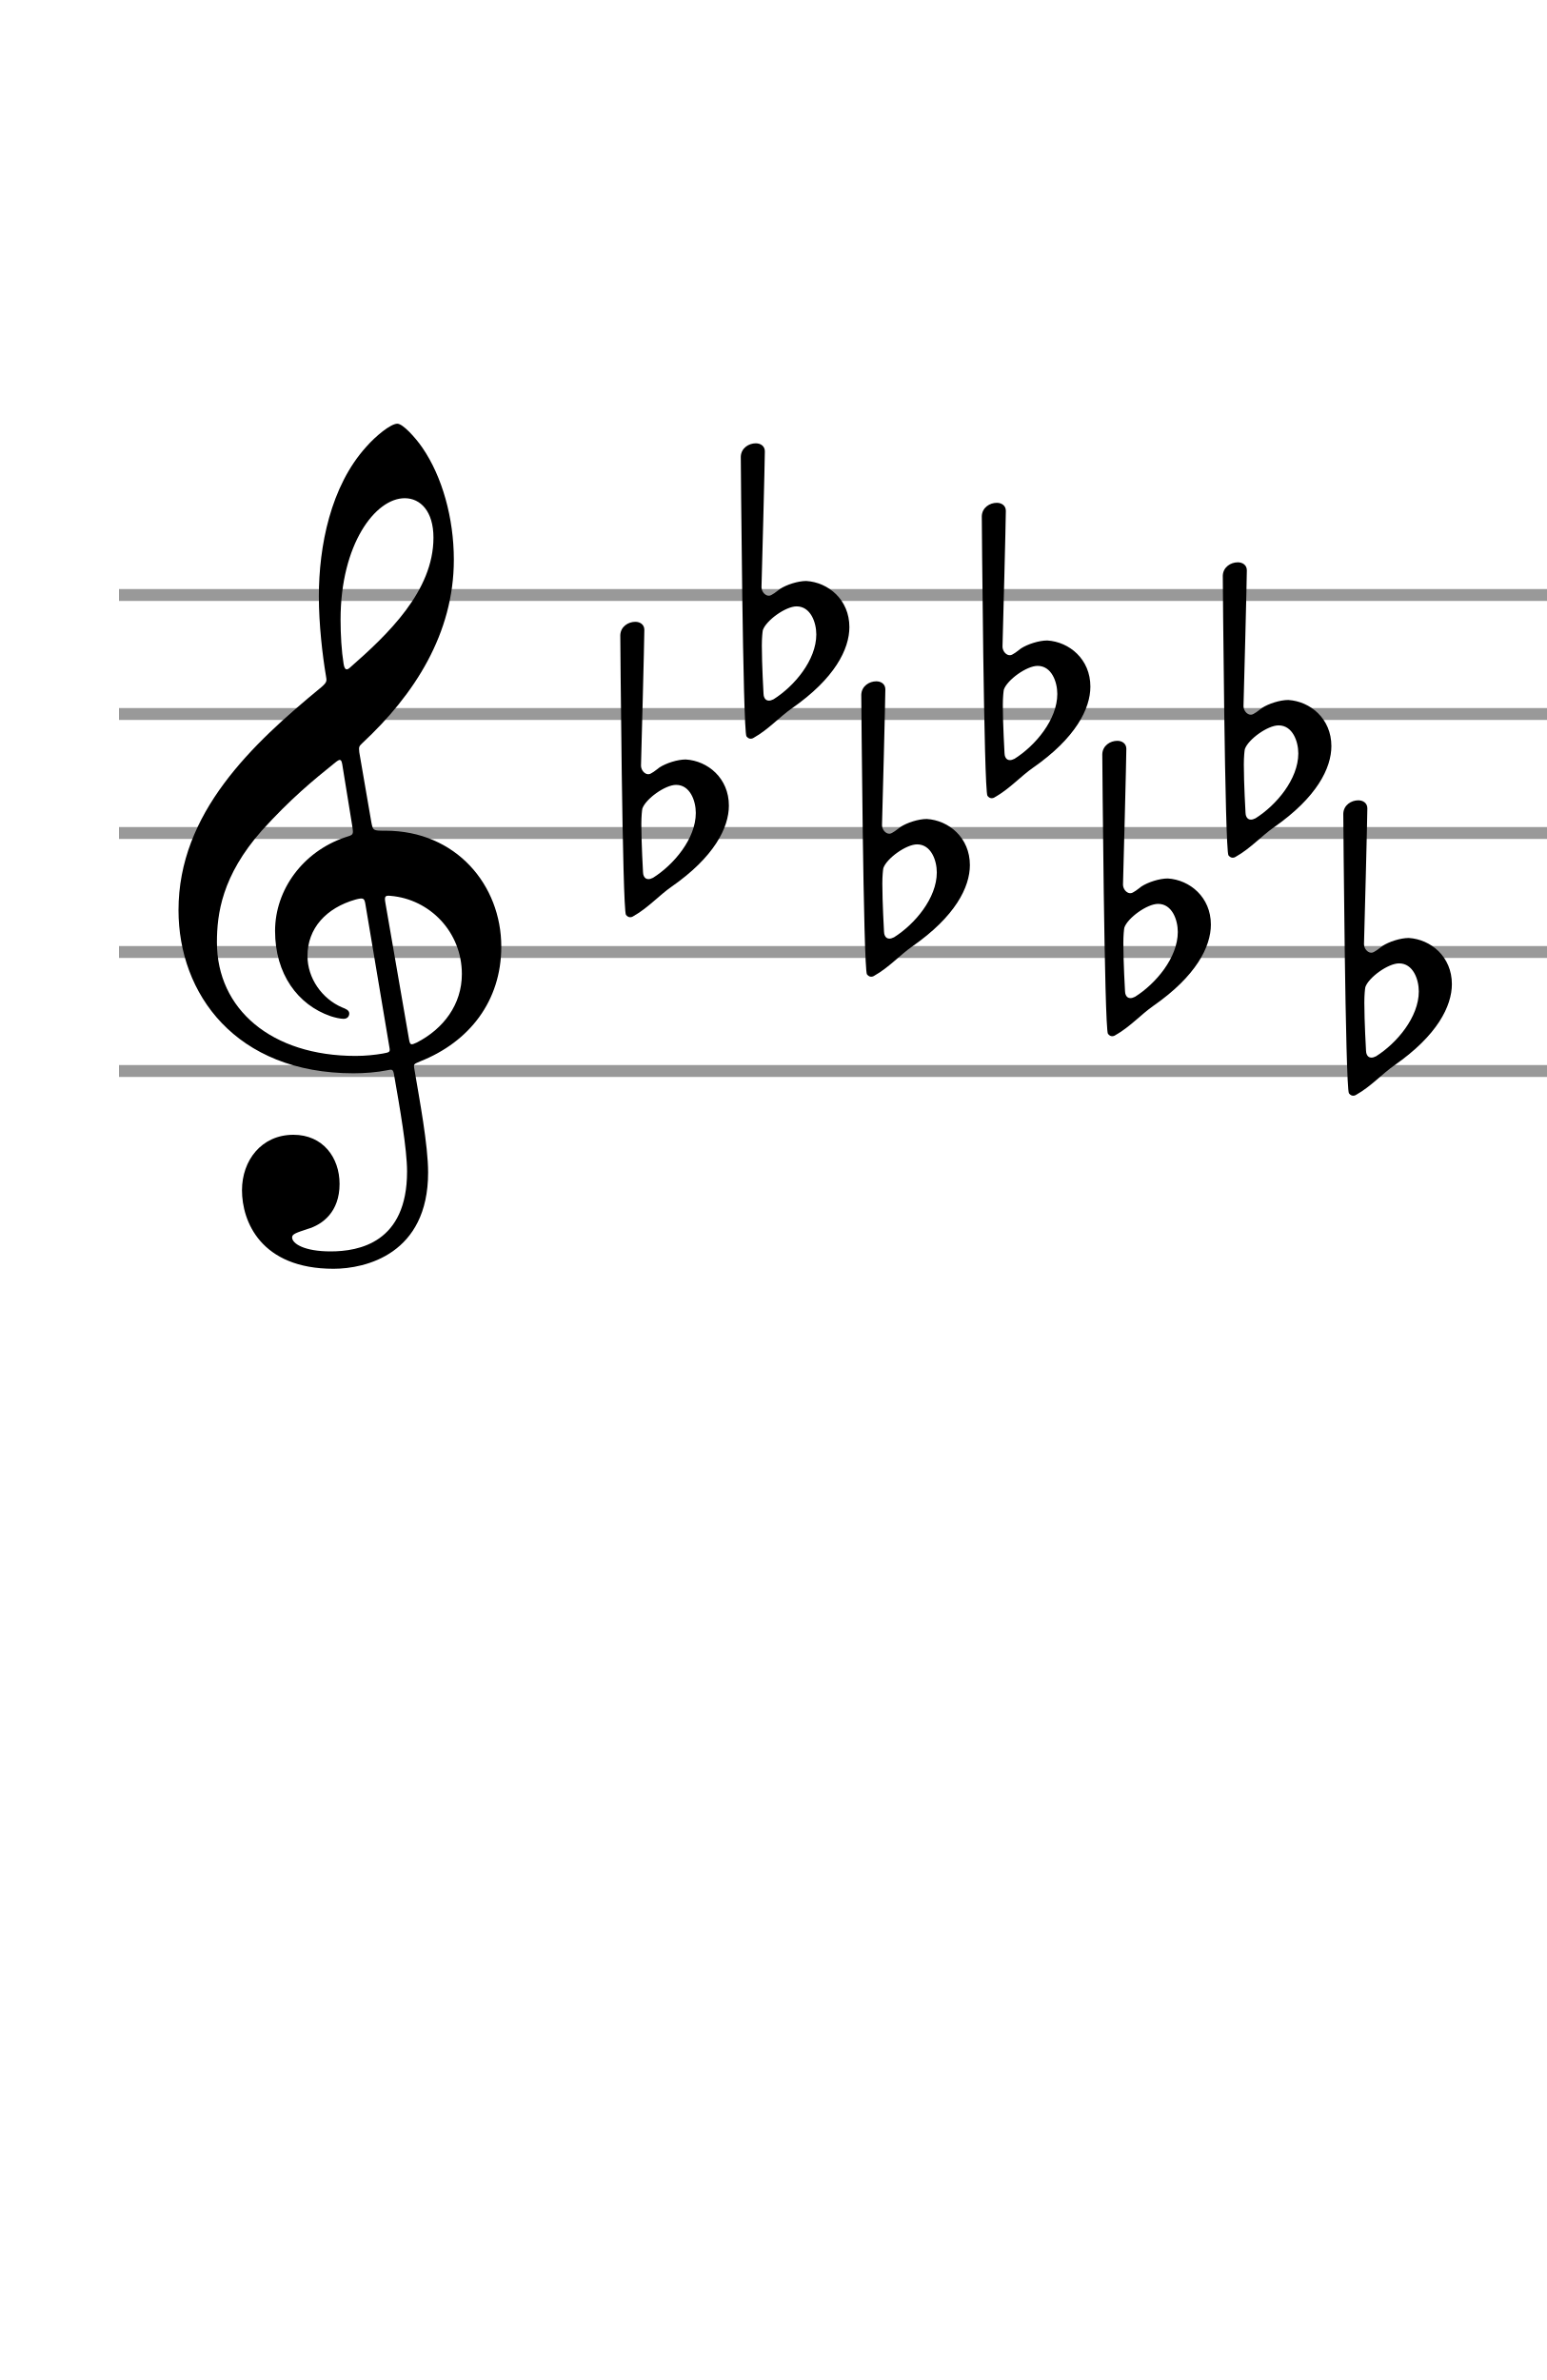
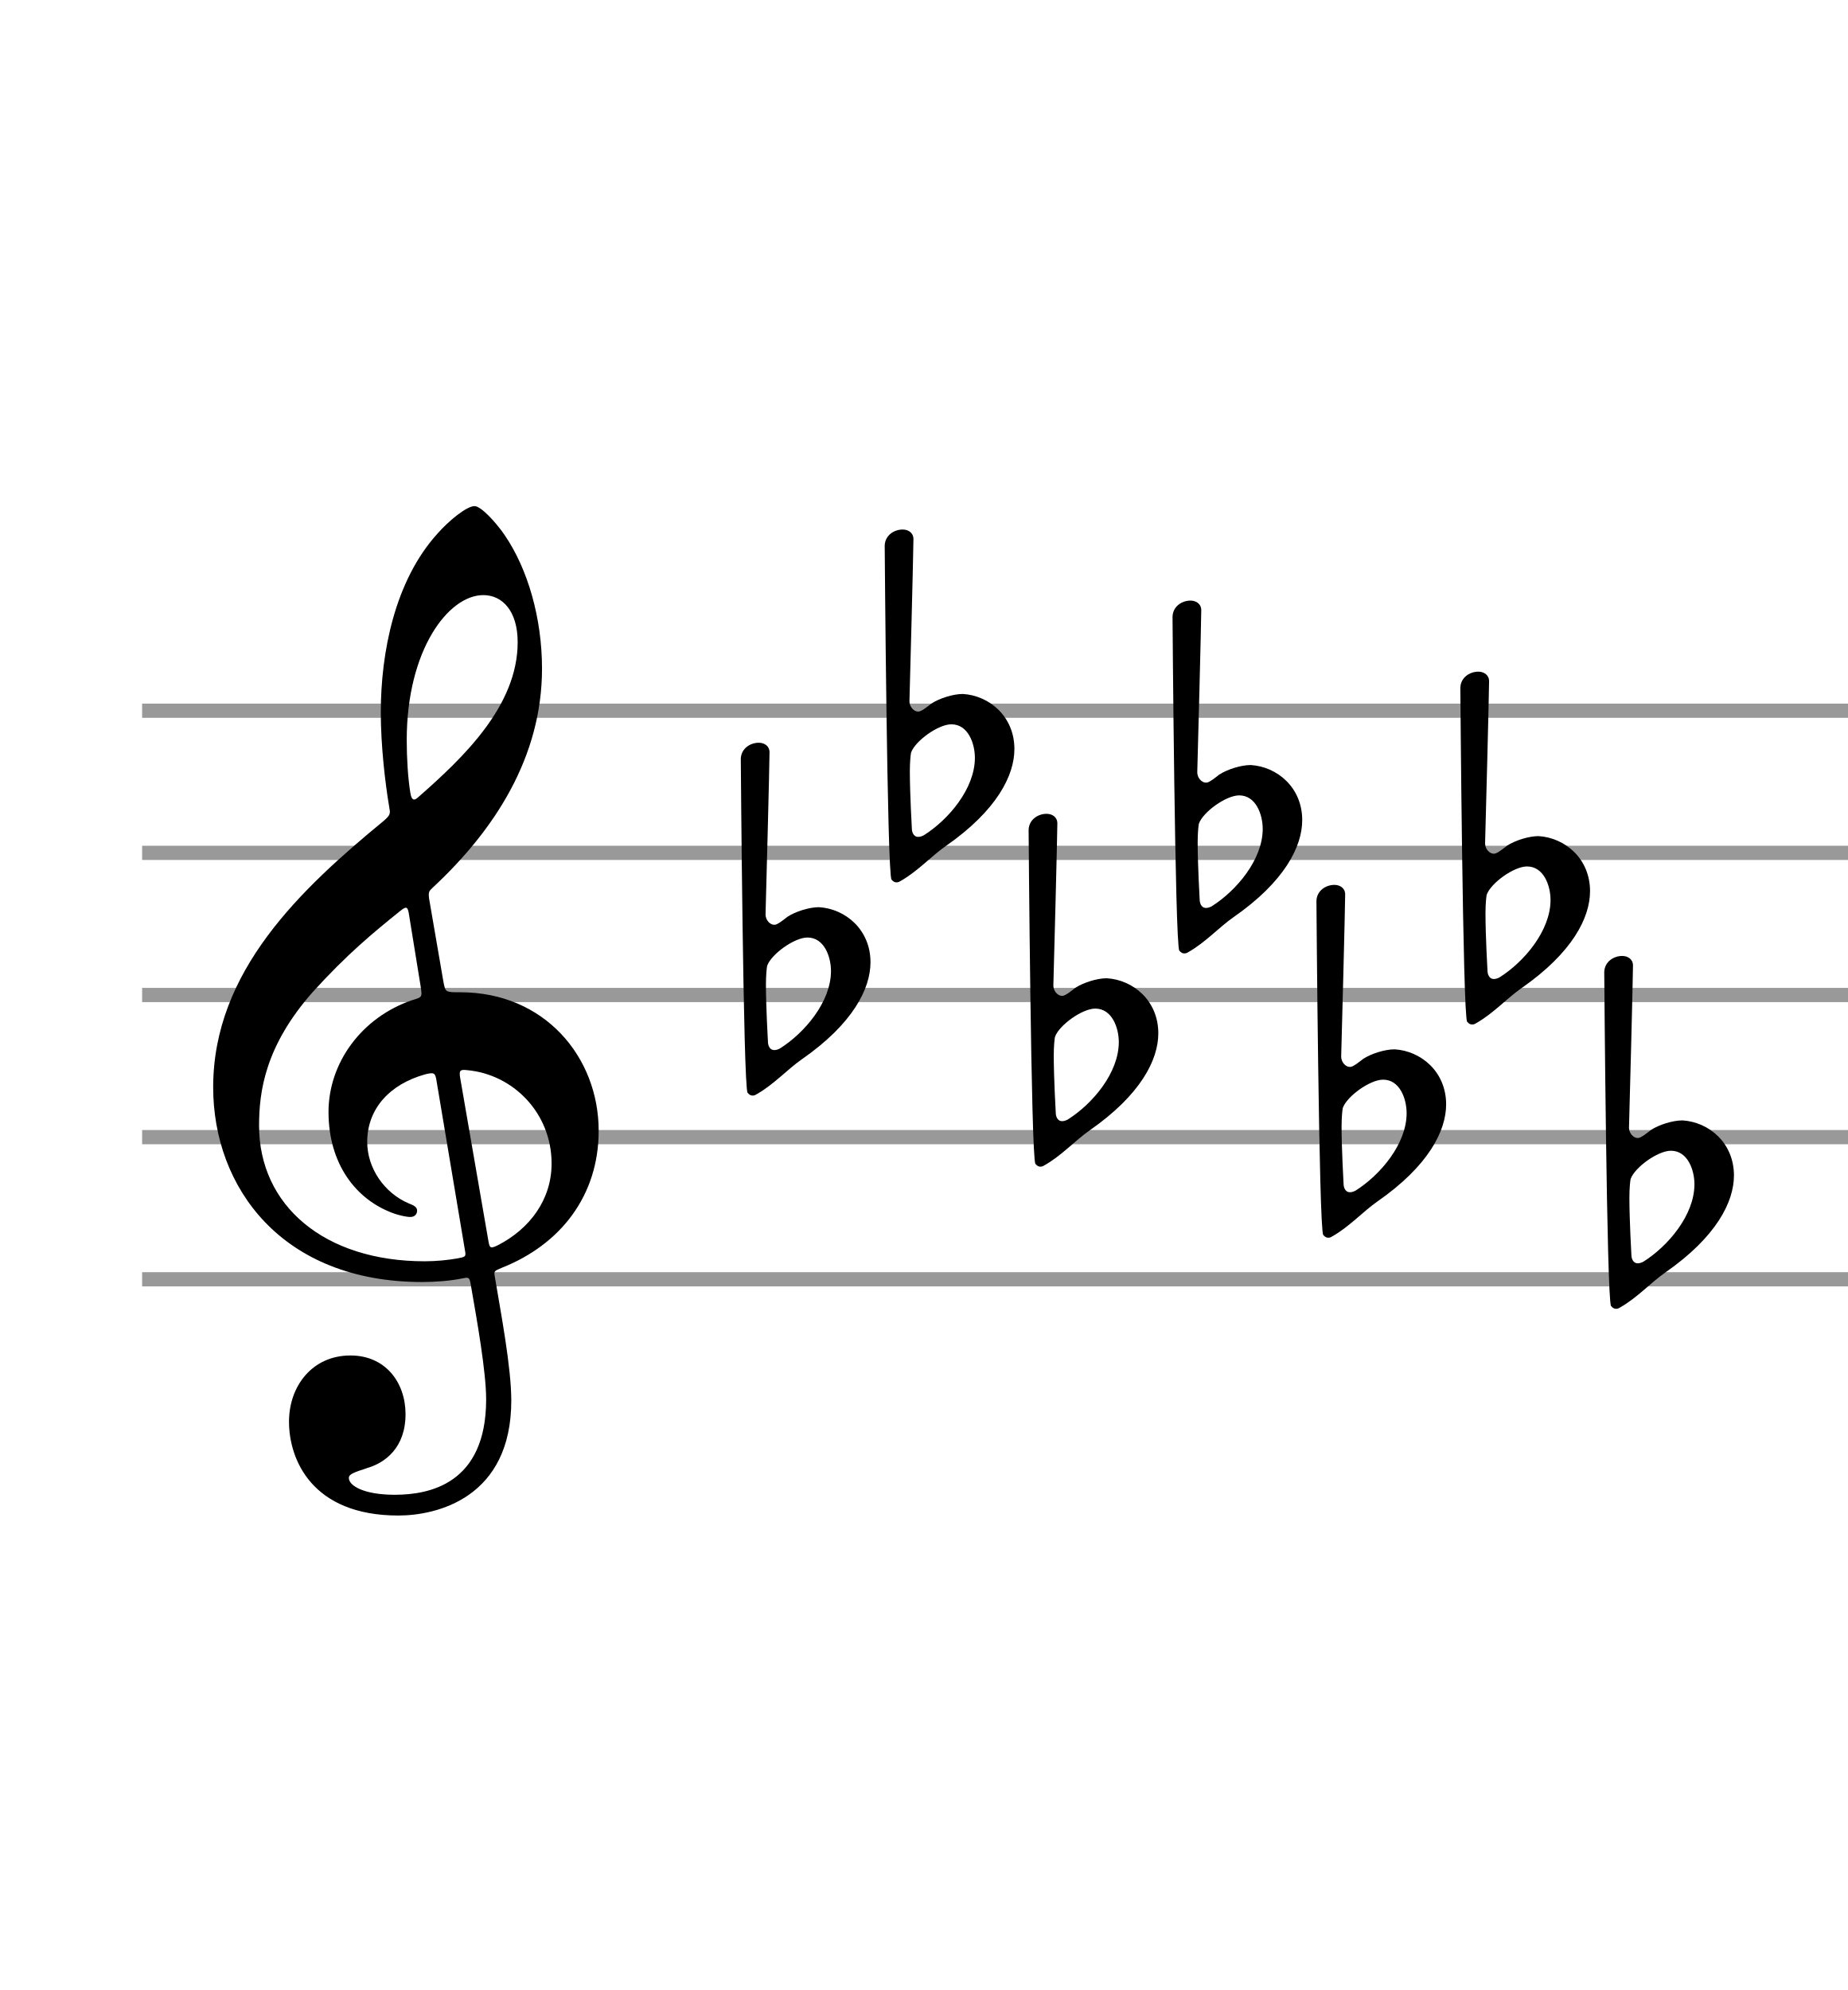
- <svg xmlns="http://www.w3.org/2000/svg" stroke-width="0.3" stroke-dasharray="none" fill="black" stroke="black" font-family="Arial, sans-serif" font-size="10pt" font-weight="normal" font-style="normal" width="130" height="200" viewBox="0 0 130 200" style="width: 130px; height: 200px;">
+ <svg xmlns="http://www.w3.org/2000/svg" stroke-width="0.3" stroke-dasharray="none" fill="black" stroke="black" font-family="Arial, sans-serif" font-size="10pt" font-weight="normal" font-style="normal" width="130" height="140" viewBox="0 0 130 140" style="width: 130px; height: 140px;">
  <g class="vf-stave" id="vf-auto1001" stroke-width="1" fill="#999999" stroke="#999999">
    <path fill="none" d="M10 50L510 50" />
    <path fill="none" d="M10 60L510 60" />
    <path fill="none" d="M10 70L510 70" />
    <path fill="none" d="M10 80L510 80" />
    <path fill="none" d="M10 90L510 90" />
  </g>
  <g class="vf-stavebarline" id="vf-auto1002" />
  <g class="vf-stavebarline" id="vf-auto1003">
    <rect x="510" y="49.5" width="1" height="41" stroke="none" />
  </g>
  <g class="vf-clef" id="vf-auto1004">
    <path stroke="none" d="M30.191 63.208C30.135 62.731,30.191 62.703,30.444 62.45C34.824 58.378,38.138 53.24,38.138 47.034C38.138 43.524,37.155 40.042,35.498 37.627C34.881 36.729,33.842 35.606,33.392 35.606C32.831 35.606,31.567 36.644,30.781 37.543C27.776 40.856,26.794 45.911,26.794 50.123C26.794 52.454,27.102 55.093,27.383 56.75C27.468 57.227,27.496 57.311,27.018 57.733C21.178 62.534,15 68.319,15 76.49C15 83.51,19.802 90.193,29.714 90.193C30.641 90.193,31.708 90.109,32.522 89.94C32.943 89.856,33.027 89.828,33.112 90.305C33.589 93.029,34.207 96.539,34.207 98.449C34.207 104.43,30.163 105.16,27.776 105.16C25.586 105.16,24.547 104.514,24.547 103.98C24.547 103.7,24.912 103.587,25.839 103.278C27.102 102.913,28.535 101.846,28.535 99.488C28.535 97.269,27.131 95.36,24.66 95.36C21.964 95.36,20.335 97.522,20.335 100.021C20.335 102.632,21.908 106.62,28.029 106.62C30.725 106.62,35.976 105.384,35.976 98.533C35.976 96.202,35.246 92.383,34.824 89.856C34.74 89.379,34.768 89.435,35.33 89.182C39.43 87.554,42.125 84.128,42.125 79.551C42.125 74.384,38.334 69.807,32.382 69.807C31.343 69.807,31.343 69.807,31.202 69.077M34.01 41.867C35.33 41.867,36.425 42.962,36.425 45.181C36.425 49.674,32.578 53.324,29.405 56.104C29.124 56.357,28.956 56.3,28.872 55.767C28.703 54.728,28.619 53.352,28.619 52.06C28.619 45.742,31.539 41.867,34.01 41.867M29.602 69.414C29.714 70.172,29.714 70.144,28.984 70.369C25.446 71.576,23.115 74.777,23.115 78.231C23.115 81.853,25.025 84.437,27.776 85.391C28.113 85.504,28.591 85.616,28.872 85.616C29.18 85.616,29.349 85.419,29.349 85.167C29.349 84.886,29.04 84.774,28.759 84.661C27.046 83.931,25.839 82.19,25.839 80.337C25.839 78.006,27.411 76.293,29.882 75.591C30.528 75.423,30.612 75.479,30.697 75.928L32.718 87.975C32.803 88.424,32.747 88.424,32.157 88.536C31.511 88.649,30.697 88.733,29.882 88.733C22.806 88.733,18.229 84.802,18.229 79.186C18.229 76.799,18.65 73.598,21.992 69.807C24.435 67.111,26.288 65.595,28.17 64.079C28.591 63.742,28.675 63.798,28.759 64.219M32.382 75.844C32.297 75.339,32.353 75.226,32.831 75.283C36.116 75.563,38.812 78.315,38.812 81.853C38.812 84.409,37.267 86.458,35.021 87.61C34.544 87.834,34.459 87.834,34.375 87.357" />
  </g>
  <g class="vf-keysignature" id="vf-auto1005">
    <path stroke="none" d="M52.603 76.88C52.743 77.048,52.855 77.076,52.968 77.076C53.108 77.076,53.22 76.992,53.22 76.992C54.428 76.318,55.411 75.223,56.422 74.521C60.016 72.022,61.251 69.551,61.251 67.697C61.251 65.395,59.482 63.935,57.629 63.822C56.927 63.822,55.972 64.131,55.411 64.496C55.158 64.693,54.709 65.058,54.512 65.058C54.428 65.058,54.4 65.058,54.316 65.03C54.035 64.918,53.866 64.609,53.866 64.328C53.894 63.457,54.147 53.742,54.147 52.927C54.147 52.478,53.782 52.253,53.389 52.253C52.799 52.253,52.153 52.647,52.125 53.377C52.125 53.377,52.294 76.458,52.603 76.88M54.035 73.285C54.035 73.285,53.894 70.842,53.894 69.242C53.894 68.596,53.95 68.091,53.979 67.95C54.259 67.136,55.888 65.956,56.815 65.956C57.994 65.956,58.471 67.304,58.471 68.315C58.471 70.477,56.618 72.668,54.877 73.763C54.709 73.847,54.596 73.875,54.484 73.875C54.119 73.875,54.035 73.482,54.035 73.285" />
    <path stroke="none" d="M62.729 61.88C62.869 62.048,62.981 62.076,63.094 62.076C63.234 62.076,63.346 61.992,63.346 61.992C64.554 61.318,65.537 60.223,66.548 59.521C70.142 57.022,71.377 54.551,71.377 52.697C71.377 50.395,69.608 48.935,67.755 48.822C67.053 48.822,66.098 49.131,65.537 49.496C65.284 49.693,64.835 50.058,64.638 50.058C64.554 50.058,64.526 50.058,64.442 50.03C64.161 49.918,63.992 49.609,63.992 49.328C64.02 48.457,64.273 38.742,64.273 37.927C64.273 37.478,63.908 37.253,63.515 37.253C62.925 37.253,62.279 37.647,62.251 38.377C62.251 38.377,62.42 61.458,62.729 61.88M64.161 58.285C64.161 58.285,64.02 55.842,64.02 54.242C64.02 53.596,64.076 53.091,64.105 52.95C64.385 52.136,66.014 50.956,66.941 50.956C68.12 50.956,68.597 52.304,68.597 53.315C68.597 55.477,66.744 57.668,65.003 58.763C64.835 58.847,64.722 58.875,64.61 58.875C64.245 58.875,64.161 58.482,64.161 58.285" />
    <path stroke="none" d="M72.855 81.88C72.995 82.048,73.107 82.076,73.22 82.076C73.36 82.076,73.472 81.992,73.472 81.992C74.68 81.318,75.663 80.223,76.674 79.521C80.268 77.022,81.503 74.551,81.503 72.697C81.503 70.395,79.734 68.935,77.881 68.822C77.179 68.822,76.224 69.131,75.663 69.496C75.41 69.693,74.961 70.058,74.764 70.058C74.68 70.058,74.652 70.058,74.568 70.03C74.287 69.918,74.118 69.609,74.118 69.328C74.146 68.457,74.399 58.742,74.399 57.927C74.399 57.478,74.034 57.253,73.641 57.253C73.051 57.253,72.405 57.647,72.377 58.377C72.377 58.377,72.546 81.458,72.855 81.88M74.287 78.285C74.287 78.285,74.146 75.842,74.146 74.242C74.146 73.596,74.202 73.091,74.231 72.95C74.511 72.136,76.14 70.956,77.067 70.956C78.246 70.956,78.723 72.304,78.723 73.315C78.723 75.477,76.87 77.668,75.129 78.763C74.961 78.847,74.848 78.875,74.736 78.875C74.371 78.875,74.287 78.482,74.287 78.285" />
    <path stroke="none" d="M82.981 66.88C83.121 67.048,83.233 67.076,83.346 67.076C83.486 67.076,83.598 66.992,83.598 66.992C84.806 66.318,85.789 65.223,86.8 64.521C90.394 62.022,91.629 59.551,91.629 57.697C91.629 55.395,89.86 53.935,88.007 53.822C87.305 53.822,86.35 54.131,85.789 54.496C85.536 54.693,85.087 55.058,84.89 55.058C84.806 55.058,84.778 55.058,84.694 55.03C84.413 54.918,84.244 54.609,84.244 54.328C84.272 53.457,84.525 43.742,84.525 42.927C84.525 42.478,84.16 42.253,83.767 42.253C83.177 42.253,82.531 42.647,82.503 43.377C82.503 43.377,82.672 66.458,82.981 66.88M84.413 63.285C84.413 63.285,84.272 60.842,84.272 59.242C84.272 58.596,84.328 58.091,84.357 57.95C84.637 57.136,86.266 55.956,87.193 55.956C88.372 55.956,88.849 57.304,88.849 58.315C88.849 60.477,86.996 62.668,85.255 63.763C85.087 63.847,84.974 63.875,84.862 63.875C84.497 63.875,84.413 63.482,84.413 63.285" />
    <path stroke="none" d="M93.107 86.88C93.247 87.048,93.359 87.076,93.472 87.076C93.612 87.076,93.724 86.992,93.724 86.992C94.932 86.318,95.915 85.223,96.926 84.521C100.52 82.022,101.755 79.551,101.755 77.697C101.755 75.395,99.986 73.935,98.133 73.822C97.431 73.822,96.476 74.131,95.915 74.496C95.662 74.693,95.213 75.058,95.016 75.058C94.932 75.058,94.904 75.058,94.82 75.03C94.539 74.918,94.37 74.609,94.37 74.328C94.398 73.457,94.651 63.742,94.651 62.927C94.651 62.478,94.286 62.253,93.893 62.253C93.303 62.253,92.657 62.647,92.629 63.377C92.629 63.377,92.798 86.458,93.107 86.88M94.539 83.285C94.539 83.285,94.398 80.842,94.398 79.242C94.398 78.596,94.454 78.091,94.483 77.95C94.763 77.136,96.392 75.956,97.319 75.956C98.498 75.956,98.975 77.304,98.975 78.315C98.975 80.477,97.122 82.668,95.381 83.763C95.213 83.847,95.1 83.875,94.988 83.875C94.623 83.875,94.539 83.482,94.539 83.285" />
    <path stroke="none" d="M103.233 71.88C103.373 72.048,103.485 72.076,103.598 72.076C103.738 72.076,103.85 71.992,103.85 71.992C105.058 71.318,106.041 70.223,107.052 69.521C110.646 67.022,111.881 64.551,111.881 62.697C111.881 60.395,110.112 58.935,108.259 58.822C107.557 58.822,106.602 59.131,106.041 59.496C105.788 59.693,105.339 60.058,105.142 60.058C105.058 60.058,105.03 60.058,104.946 60.03C104.665 59.918,104.496 59.609,104.496 59.328C104.524 58.457,104.777 48.742,104.777 47.927C104.777 47.478,104.412 47.253,104.019 47.253C103.429 47.253,102.783 47.647,102.755 48.377C102.755 48.377,102.924 71.458,103.233 71.88M104.665 68.285C104.665 68.285,104.524 65.842,104.524 64.242C104.524 63.596,104.58 63.091,104.609 62.95C104.889 62.136,106.518 60.956,107.445 60.956C108.624 60.956,109.101 62.304,109.101 63.315C109.101 65.477,107.248 67.668,105.507 68.763C105.339 68.847,105.226 68.875,105.114 68.875C104.749 68.875,104.665 68.482,104.665 68.285" />
    <path stroke="none" d="M113.359 91.88C113.499 92.048,113.611 92.076,113.724 92.076C113.864 92.076,113.976 91.992,113.976 91.992C115.184 91.318,116.167 90.223,117.178 89.521C120.772 87.022,122.007 84.551,122.007 82.697C122.007 80.395,120.238 78.935,118.385 78.822C117.683 78.822,116.728 79.131,116.167 79.496C115.914 79.693,115.465 80.058,115.268 80.058C115.184 80.058,115.156 80.058,115.072 80.03C114.791 79.918,114.622 79.609,114.622 79.328C114.65 78.457,114.903 68.742,114.903 67.927C114.903 67.478,114.538 67.253,114.145 67.253C113.555 67.253,112.909 67.647,112.881 68.377C112.881 68.377,113.05 91.458,113.359 91.88M114.791 88.285C114.791 88.285,114.65 85.842,114.65 84.242C114.65 83.596,114.706 83.091,114.735 82.95C115.015 82.136,116.644 80.956,117.571 80.956C118.75 80.956,119.227 82.304,119.227 83.315C119.227 85.477,117.374 87.668,115.633 88.763C115.465 88.847,115.352 88.875,115.24 88.875C114.875 88.875,114.791 88.482,114.791 88.285" />
  </g>
</svg>
